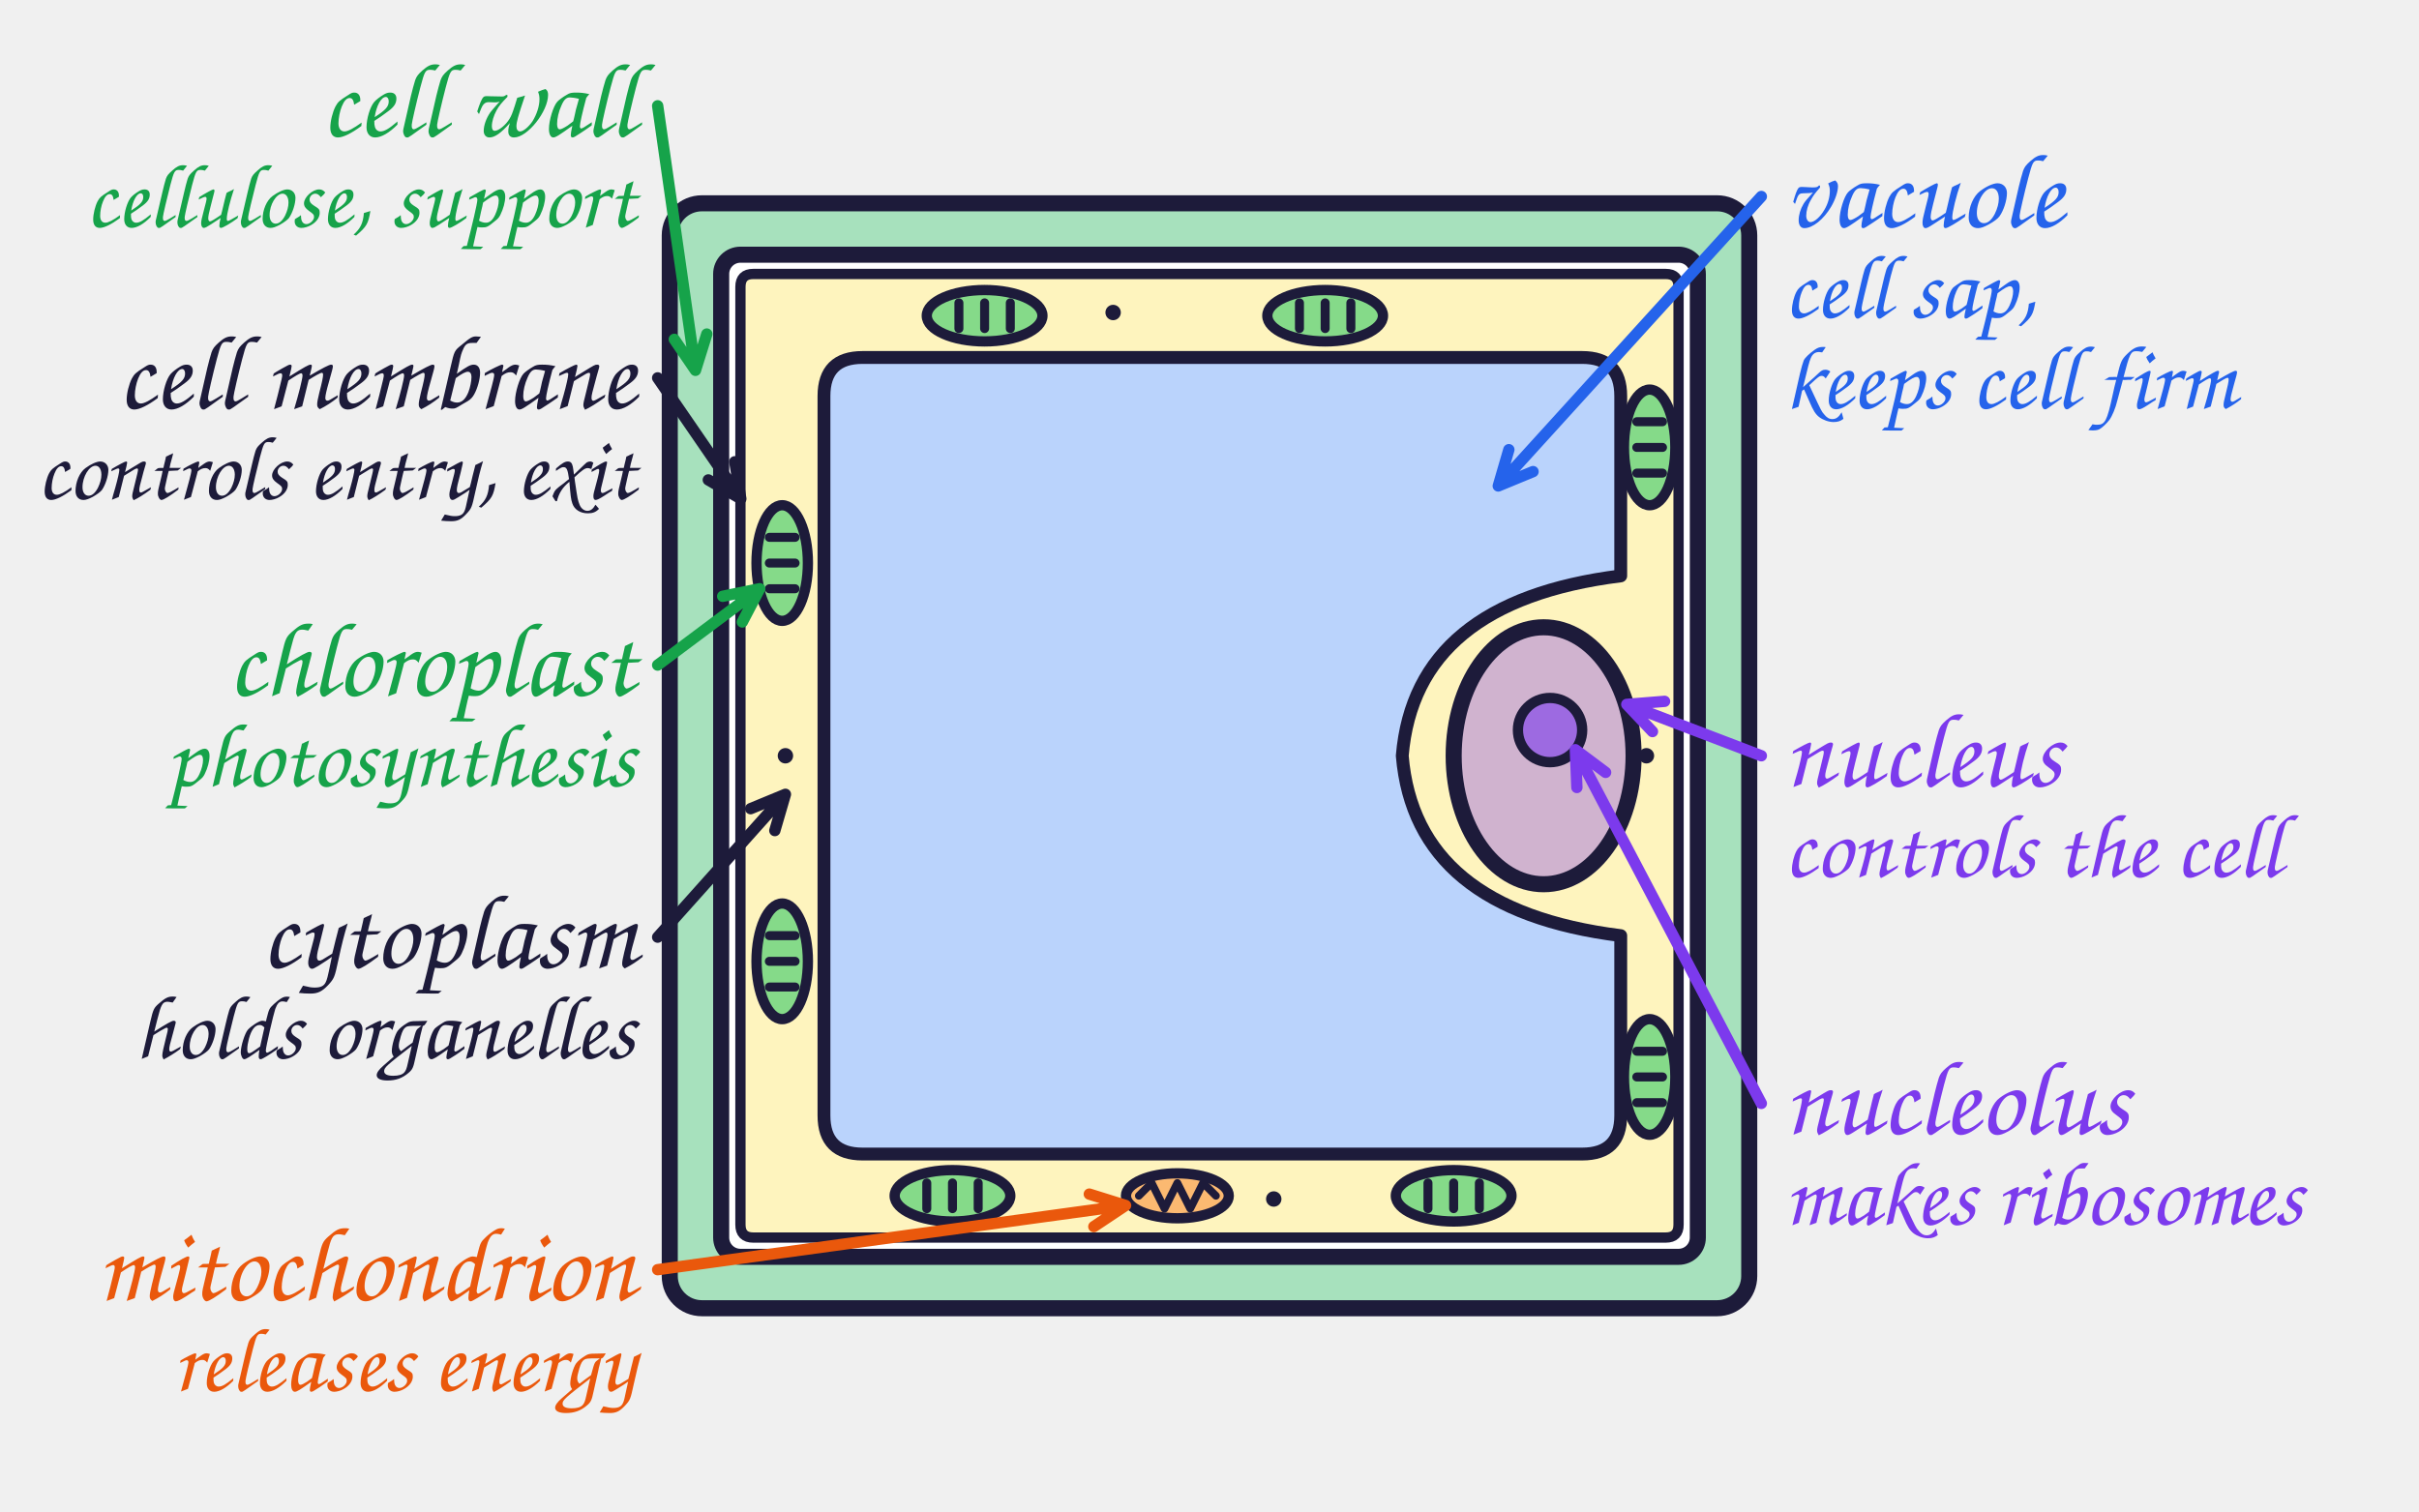
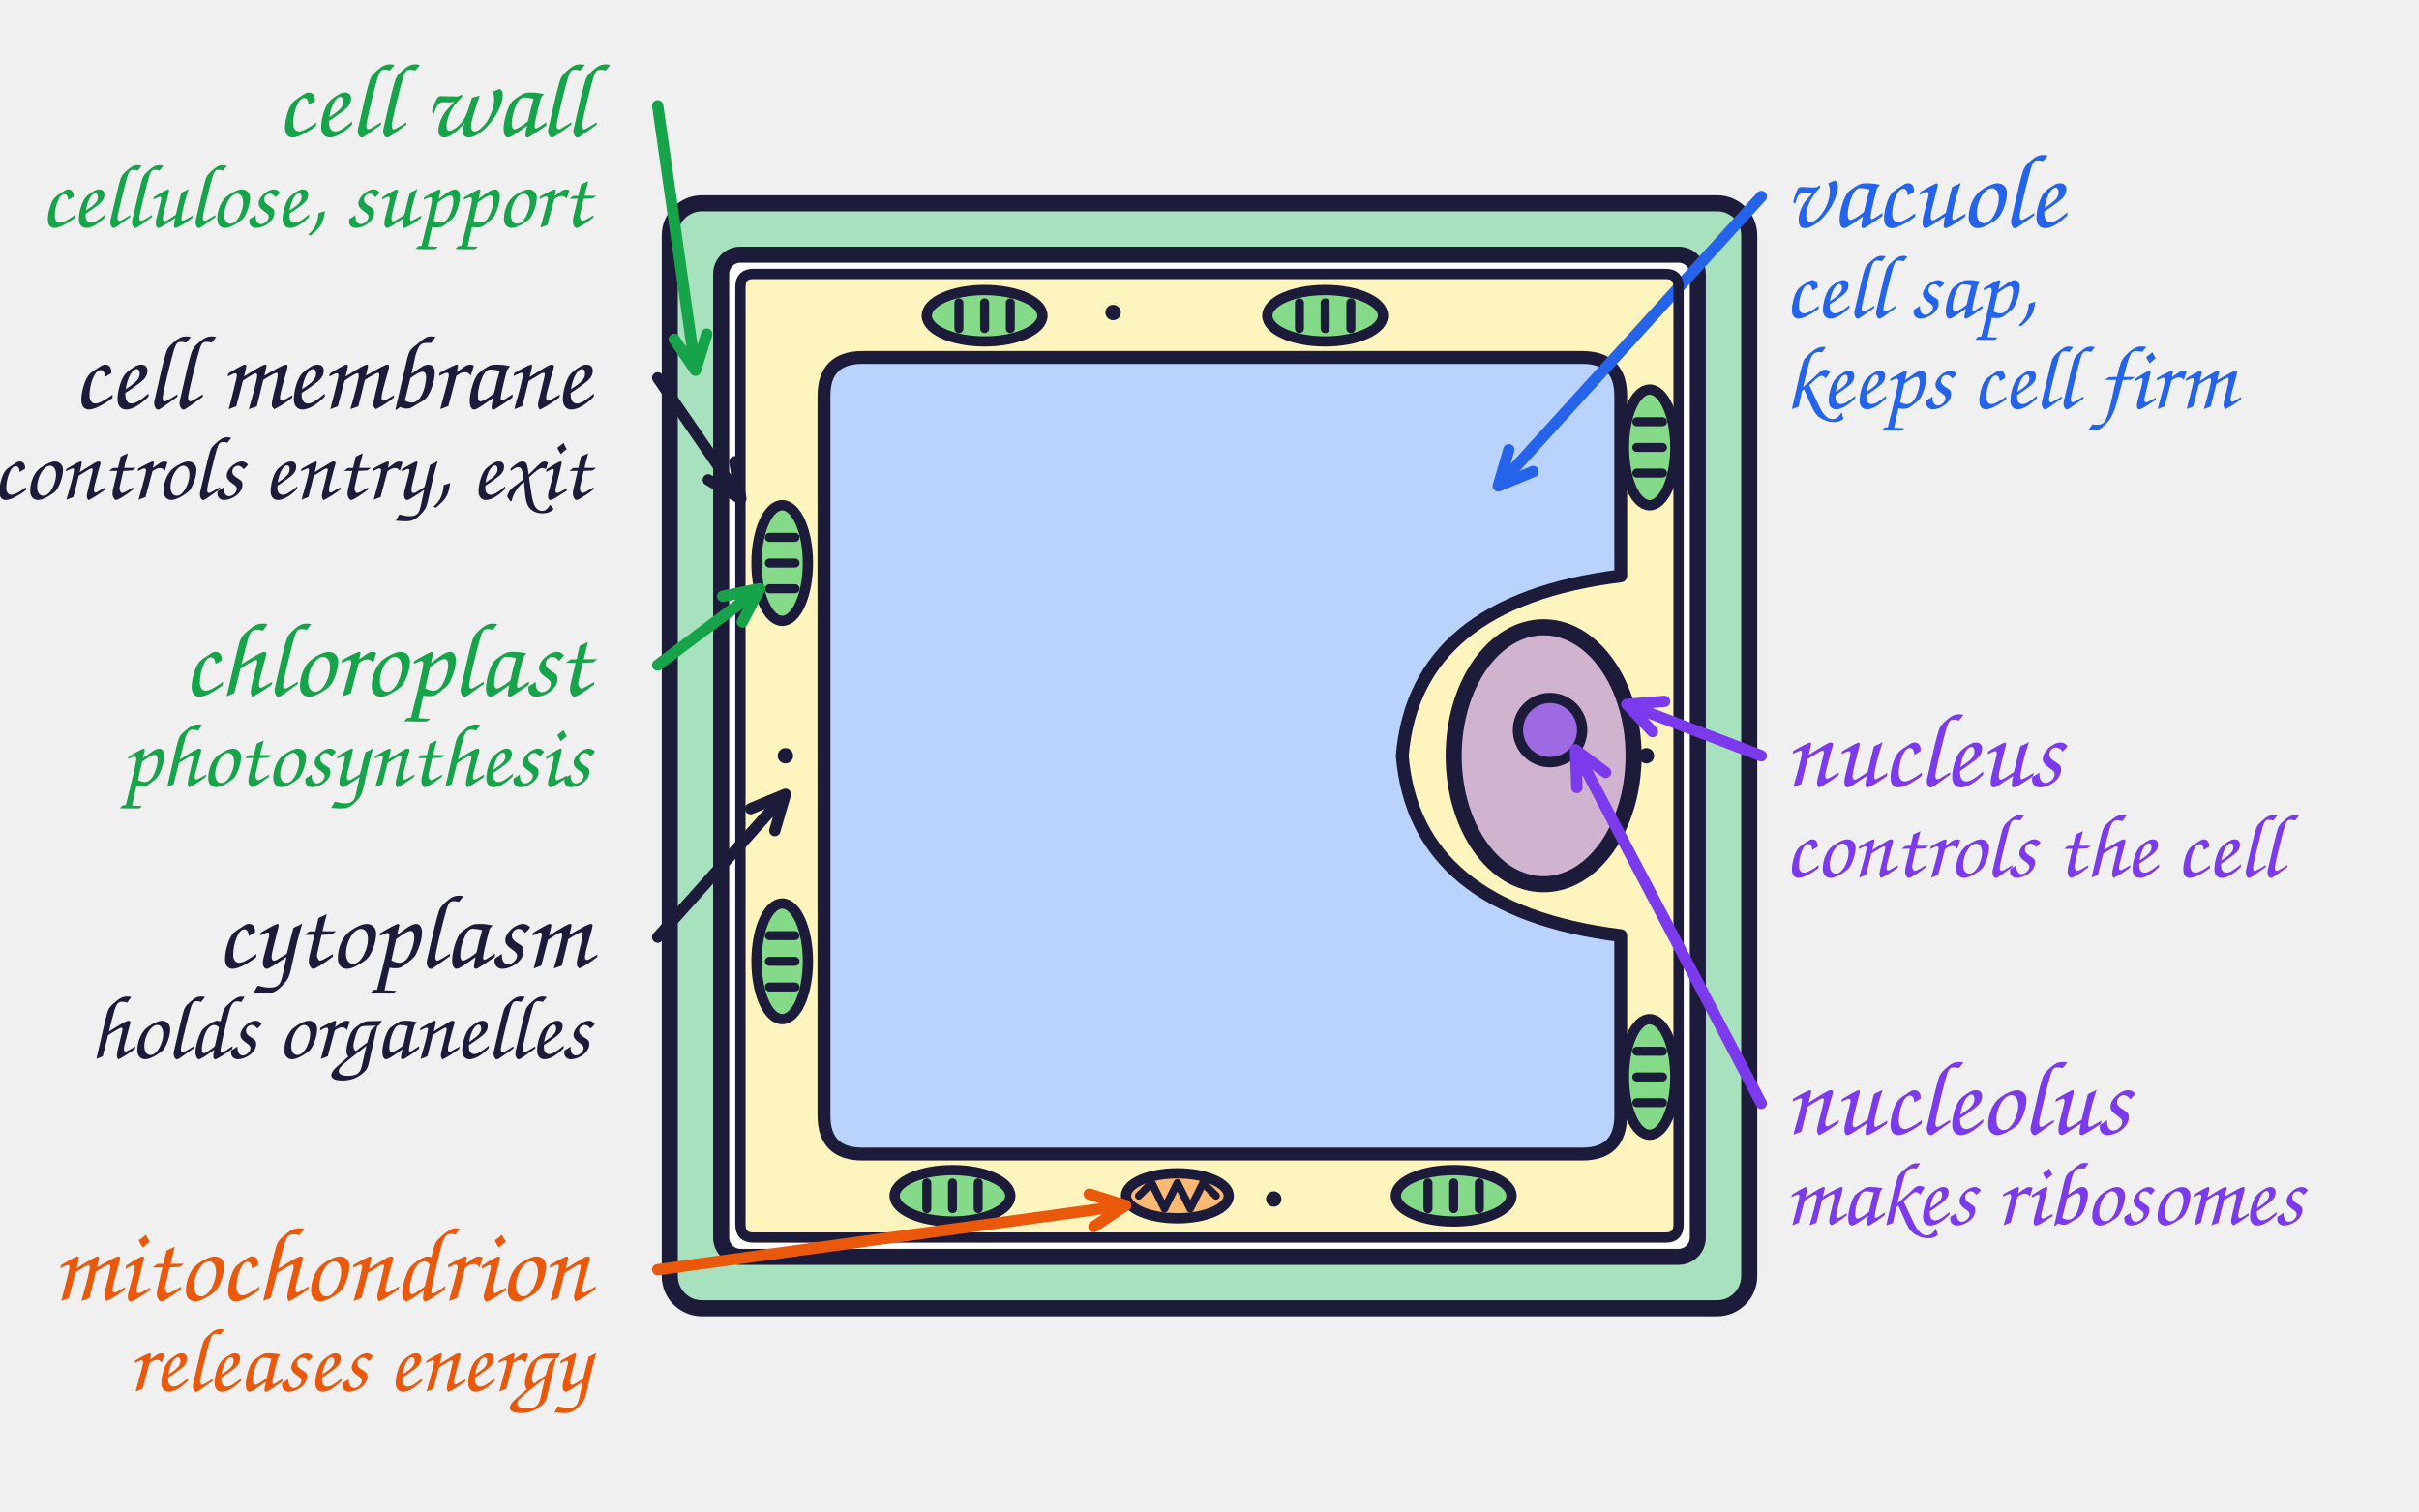
<svg xmlns="http://www.w3.org/2000/svg" viewBox="0 0 320 200" width="320" height="200" aria-label="A labelled plant cell drawn as in a textbook: a box-shaped cell with a thick cellulose cell wall, a thin cell membrane pressed against it, a large central vacuole full of cell sap, cytoplasm as a thin layer round the edge, the nucleus with its nucleolus pushed to one side, oval green chloroplasts with grana round the edge, and a mitochondrion. Coloured labels, each with an arrow and a note of its job: cell wall (cellulose, support), cell membrane (controls entry and exit), chloroplast (photosynthesis), cytoplasm (holds organelles), mitochondrion (respiration releases energy), vacuole (cell sap, keeps the cell firm), nucleus (controls the cell), nucleolus (makes ribosomes)">
+   <g data-part="wall" data-later="1">
+     <g transform="translate(24 15) scale(0.85)">
+       <g fill="none" stroke="#1d1b3a" stroke-linecap="round" stroke-linejoin="round" stroke-width="2.5">
+         <rect x="76" y="14" width="168" height="172" rx="5" fill="#22c55e" fill-opacity="0.35" />
+         <rect x="84" y="22" width="152" height="156" rx="3" fill="#ffffff" />
+       </g>
+     </g>
+     <g font-family="Caveat, cursive" fill="#16a34a" text-anchor="end">
+       <text x="78" y="18" font-size="14">cell wall</text>
+       <text x="78" y="30" font-size="12">cellulose, support</text>
+     </g>
+     <path d="M87 14L92.0 49.0M93.5 44.2L92.0 49.0L89.2 44.9" fill="none" stroke="#16a34a" stroke-width="1.5" stroke-linecap="round" stroke-linejoin="round" />
+   </g>
  <g transform="translate(24 15) scale(0.85)">
-     <g data-part="wall" fill="none" stroke="#1d1b3a" stroke-linecap="round" stroke-linejoin="round" stroke-width="2.5">
-       <rect x="76" y="14" width="168" height="172" rx="5" fill="#22c55e" fill-opacity="0.35" />
-       <rect x="84" y="22" width="152" height="156" rx="3" fill="#ffffff" />
-     </g>
    <g data-part="cytoplasm">
      <path d="M89 25H231Q233 25 233 27V173Q233 175 231 175H89Q87 175 87 173V27Q87 25 89 25ZM106 38H218Q224 38 224 44V72Q192 76 190 100Q192 124 224 128V156Q224 162 218 162H106Q100 162 100 156V44Q100 38 106 38Z" fill="#fde047" fill-opacity="0.35" fill-rule="evenodd" stroke="none" />
      <g fill="#1d1b3a">
        <circle cx="94" cy="100" r="1.2" />
        <circle cx="145" cy="31" r="1.2" />
        <circle cx="228" cy="100" r="1.2" />
        <circle cx="170" cy="169" r="1.2" />
      </g>
    </g>
+   </g>
+   <g data-part="vacuole" data-later="1">
+     <g transform="translate(24 15) scale(0.85)">
+       <path d="M106 38H218Q224 38 224 44V72Q192 76 190 100Q192 124 224 128V156Q224 162 218 162H106Q100 162 100 156V44Q100 38 106 38Z" fill="#3b82f6" fill-opacity="0.35" stroke="#1d1b3a" stroke-width="2" stroke-linejoin="round" />
+     </g>
+     <g font-family="Caveat, cursive" fill="#2563eb" text-anchor="start">
+       <text x="236" y="30" font-size="14">vacuole</text>
+       <text x="236" y="42" font-size="12">cell sap,</text>
+       <text x="236" y="54" font-size="12">keeps cell firm</text>
+     </g>
+     <path d="M233 26L198.2 64.3M202.8 62.4L198.2 64.3L199.6 59.5" fill="none" stroke="#2563eb" stroke-width="1.5" stroke-linecap="round" stroke-linejoin="round" />
+   </g>
+   <g transform="translate(24 15) scale(0.85)">
    <path data-part="membrane" d="M89 25H231Q233 25 233 27V173Q233 175 231 175H89Q87 175 87 173V27Q87 25 89 25Z" fill="none" stroke="#1d1b3a" stroke-linecap="round" stroke-linejoin="round" stroke-width="1.6" />
-     <path data-part="vacuole" d="M106 38H218Q224 38 224 44V72Q192 76 190 100Q192 124 224 128V156Q224 162 218 162H106Q100 162 100 156V44Q100 38 106 38Z" fill="#3b82f6" fill-opacity="0.35" stroke="#1d1b3a" stroke-width="2" stroke-linejoin="round" />
    <g data-part="nucleus" fill="none" stroke="#1d1b3a" stroke-linecap="round" stroke-linejoin="round" stroke-width="2.5">
      <ellipse cx="212" cy="100" rx="14" ry="20" fill="#7c3aed" fill-opacity="0.35" />
      <circle cx="213" cy="96" r="5" fill="#7c3aed" fill-opacity="0.6" stroke-width="1.6" />
-     </g>
-     <g data-part="chloroplasts" fill="none" stroke="#1d1b3a" stroke-linecap="round" stroke-linejoin="round" stroke-width="1.6">
-       <ellipse cx="125" cy="31.5" rx="9" ry="4" fill="#22c55e" fill-opacity="0.55" />
-       <path d="M121 29.5v4M125 29.5v4M129 29.5v4" stroke-width="1.4" />
-       <ellipse cx="178" cy="31.5" rx="9" ry="4" fill="#22c55e" fill-opacity="0.55" />
-       <path d="M174 29.5v4M178 29.5v4M182 29.5v4" stroke-width="1.4" />
-       <ellipse cx="120" cy="168.5" rx="9" ry="4" fill="#22c55e" fill-opacity="0.55" />
-       <path d="M116 166.5v4M120 166.5v4M124 166.5v4" stroke-width="1.4" />
-       <ellipse cx="198" cy="168.5" rx="9" ry="4" fill="#22c55e" fill-opacity="0.55" />
-       <path d="M194 166.5v4M198 166.5v4M202 166.5v4" stroke-width="1.4" />
-       <ellipse cx="93.5" cy="70" rx="4" ry="9" fill="#22c55e" fill-opacity="0.55" />
-       <path d="M91.5 66h4M91.5 70h4M91.5 74h4" stroke-width="1.4" />
-       <ellipse cx="93.5" cy="132" rx="4" ry="9" fill="#22c55e" fill-opacity="0.55" />
-       <path d="M91.5 128h4M91.5 132h4M91.5 136h4" stroke-width="1.4" />
-       <ellipse cx="228.5" cy="52" rx="4" ry="9" fill="#22c55e" fill-opacity="0.55" />
-       <path d="M226.5 48h4M226.5 52h4M226.5 56h4" stroke-width="1.4" />
-       <ellipse cx="228.5" cy="150" rx="4" ry="9" fill="#22c55e" fill-opacity="0.55" />
-       <path d="M226.5 146h4M226.5 150h4M226.5 154h4" stroke-width="1.4" />
    </g>
    <g data-part="mitochondrion" fill="none" stroke="#1d1b3a" stroke-linecap="round" stroke-linejoin="round" stroke-width="1.6">
      <ellipse cx="155" cy="168.5" rx="8" ry="3.5" fill="#f97316" fill-opacity="0.45" />
      <path d="M149 168.5l2-2l2 4l2-4l2 4l2-4l2 2" stroke-width="1.2" />
    </g>
  </g>
-   <g font-family="Caveat, cursive" fill="#16a34a" text-anchor="end">
-     <text x="84" y="18" font-size="14">cell wall</text>
-     <text x="84" y="30" font-size="12">cellulose, support</text>
+   <g data-part="chloroplasts" data-later="1">
+     <g transform="translate(24 15) scale(0.85)">
+       <g fill="none" stroke="#1d1b3a" stroke-linecap="round" stroke-linejoin="round" stroke-width="1.6">
+         <ellipse cx="125" cy="31.5" rx="9" ry="4" fill="#22c55e" fill-opacity="0.55" />
+         <path d="M121 29.5v4M125 29.5v4M129 29.5v4" stroke-width="1.4" />
+         <ellipse cx="178" cy="31.5" rx="9" ry="4" fill="#22c55e" fill-opacity="0.55" />
+         <path d="M174 29.5v4M178 29.5v4M182 29.5v4" stroke-width="1.4" />
+         <ellipse cx="120" cy="168.5" rx="9" ry="4" fill="#22c55e" fill-opacity="0.55" />
+         <path d="M116 166.5v4M120 166.5v4M124 166.5v4" stroke-width="1.4" />
+         <ellipse cx="198" cy="168.5" rx="9" ry="4" fill="#22c55e" fill-opacity="0.55" />
+         <path d="M194 166.5v4M198 166.5v4M202 166.5v4" stroke-width="1.4" />
+         <ellipse cx="93.5" cy="70" rx="4" ry="9" fill="#22c55e" fill-opacity="0.55" />
+         <path d="M91.5 66h4M91.5 70h4M91.5 74h4" stroke-width="1.4" />
+         <ellipse cx="93.5" cy="132" rx="4" ry="9" fill="#22c55e" fill-opacity="0.55" />
+         <path d="M91.5 128h4M91.5 132h4M91.5 136h4" stroke-width="1.4" />
+         <ellipse cx="228.5" cy="52" rx="4" ry="9" fill="#22c55e" fill-opacity="0.55" />
+         <path d="M226.5 48h4M226.5 52h4M226.5 56h4" stroke-width="1.4" />
+         <ellipse cx="228.5" cy="150" rx="4" ry="9" fill="#22c55e" fill-opacity="0.55" />
+         <path d="M226.5 146h4M226.5 150h4M226.5 154h4" stroke-width="1.4" />
+       </g>
+     </g>
+     <g font-family="Caveat, cursive" fill="#16a34a" text-anchor="end">
+       <text x="78" y="92" font-size="14">chloroplast</text>
+       <text x="78" y="104" font-size="12">photosynthesis</text>
+     </g>
+     <path d="M87 88L100.5 77.9M95.6 78.9L100.5 77.9L98.2 82.3" fill="none" stroke="#16a34a" stroke-width="1.5" stroke-linecap="round" stroke-linejoin="round" />
  </g>
-   <path d="M87 14L92.0 49.0M93.5 44.2L92.0 49.0L89.2 44.9" fill="none" stroke="#16a34a" stroke-width="1.5" stroke-linecap="round" stroke-linejoin="round" />
  <g font-family="Caveat, cursive" fill="#1d1b3a" text-anchor="end">
-     <text x="84" y="54" font-size="14">cell membrane</text>
-     <text x="84" y="66" font-size="12">controls entry, exit</text>
+     <text x="78" y="54" font-size="14">cell membrane</text>
+     <text x="78" y="66" font-size="12">controls entry, exit</text>
  </g>
  <path d="M87 50L98.0 66.0M97.2 61.1L98.0 66.0L93.7 63.5" fill="none" stroke="#1d1b3a" stroke-width="1.5" stroke-linecap="round" stroke-linejoin="round" />
-   <g font-family="Caveat, cursive" fill="#16a34a" text-anchor="end">
-     <text x="84" y="92" font-size="14">chloroplast</text>
-     <text x="84" y="104" font-size="12">photosynthesis</text>
-   </g>
-   <path d="M87 88L100.5 77.9M95.6 78.9L100.5 77.9L98.2 82.3" fill="none" stroke="#16a34a" stroke-width="1.5" stroke-linecap="round" stroke-linejoin="round" />
  <g font-family="Caveat, cursive" fill="#1d1b3a" text-anchor="end">
-     <text x="84" y="128" font-size="14">cytoplasm</text>
-     <text x="84" y="140" font-size="12">holds organelles</text>
+     <text x="78" y="128" font-size="14">cytoplasm</text>
+     <text x="78" y="140" font-size="12">holds organelles</text>
  </g>
  <path d="M87 124L103.9 105.1M99.3 107.0L103.9 105.1L102.5 109.9" fill="none" stroke="#1d1b3a" stroke-width="1.5" stroke-linecap="round" stroke-linejoin="round" />
  <g font-family="Caveat, cursive" fill="#ea580c" text-anchor="end">
-     <text x="84" y="172" font-size="14">mitochondrion</text>
-     <text x="84" y="184" font-size="12">releases energy</text>
+     <text x="78" y="172" font-size="14">mitochondrion</text>
+     <text x="78" y="184" font-size="12">releases energy</text>
  </g>
  <path d="M87 168L148.9 159.5M144.1 158.0L148.9 159.5L144.7 162.3" fill="none" stroke="#ea580c" stroke-width="1.5" stroke-linecap="round" stroke-linejoin="round" />
-   <g font-family="Caveat, cursive" fill="#2563eb" text-anchor="start">
-     <text x="236" y="30" font-size="14">vacuole</text>
-     <text x="236" y="42" font-size="12">cell sap,</text>
-     <text x="236" y="54" font-size="12">keeps cell firm</text>
-   </g>
-   <path d="M233 26L198.2 64.3M202.8 62.4L198.2 64.3L199.6 59.5" fill="none" stroke="#2563eb" stroke-width="1.5" stroke-linecap="round" stroke-linejoin="round" />
  <g font-family="Caveat, cursive" fill="#7c3aed" text-anchor="start">
    <text x="236" y="104" font-size="14">nucleus</text>
    <text x="236" y="116" font-size="12">controls the cell</text>
  </g>
  <path d="M233 100L215.2 93.2M218.6 96.8L215.2 93.2L220.2 92.8" fill="none" stroke="#7c3aed" stroke-width="1.5" stroke-linecap="round" stroke-linejoin="round" />
  <g font-family="Caveat, cursive" fill="#7c3aed" text-anchor="start">
    <text x="236" y="150" font-size="14">nucleolus</text>
    <text x="236" y="162" font-size="12">makes ribosomes</text>
  </g>
  <path d="M233 146L208.4 99.2M208.6 104.2L208.4 99.2L212.4 102.2" fill="none" stroke="#7c3aed" stroke-width="1.5" stroke-linecap="round" stroke-linejoin="round" />
</svg>
